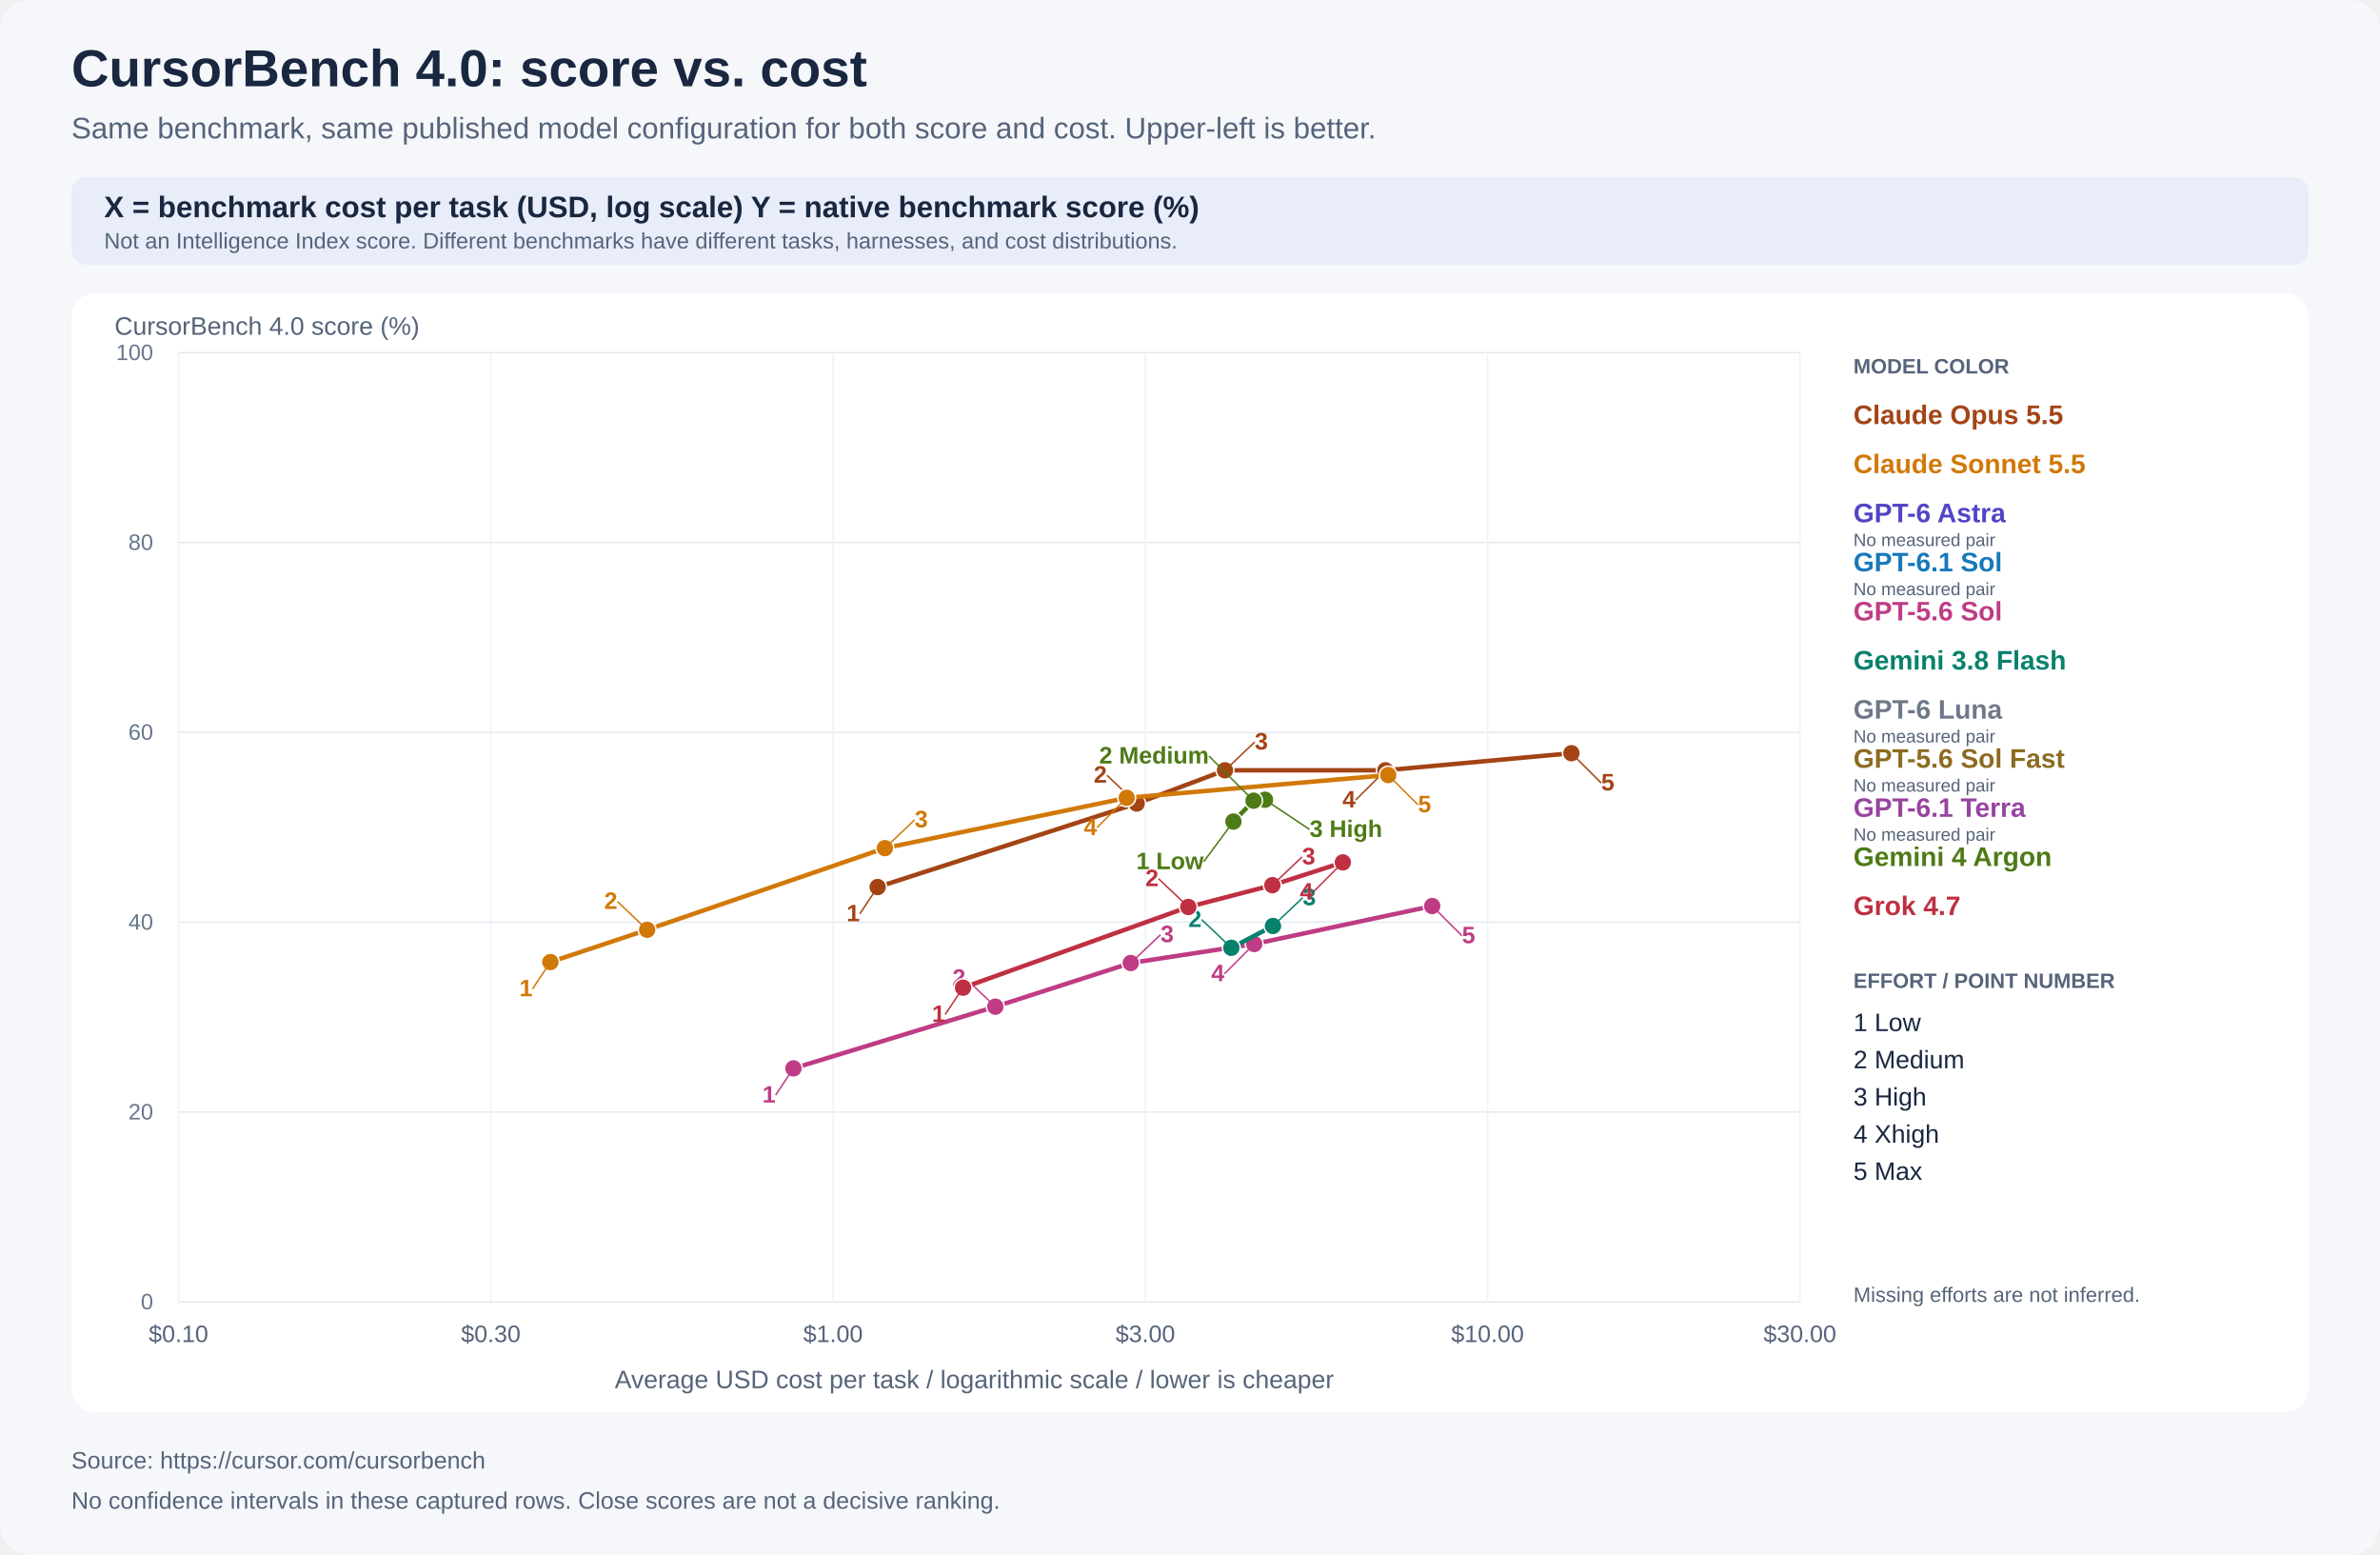
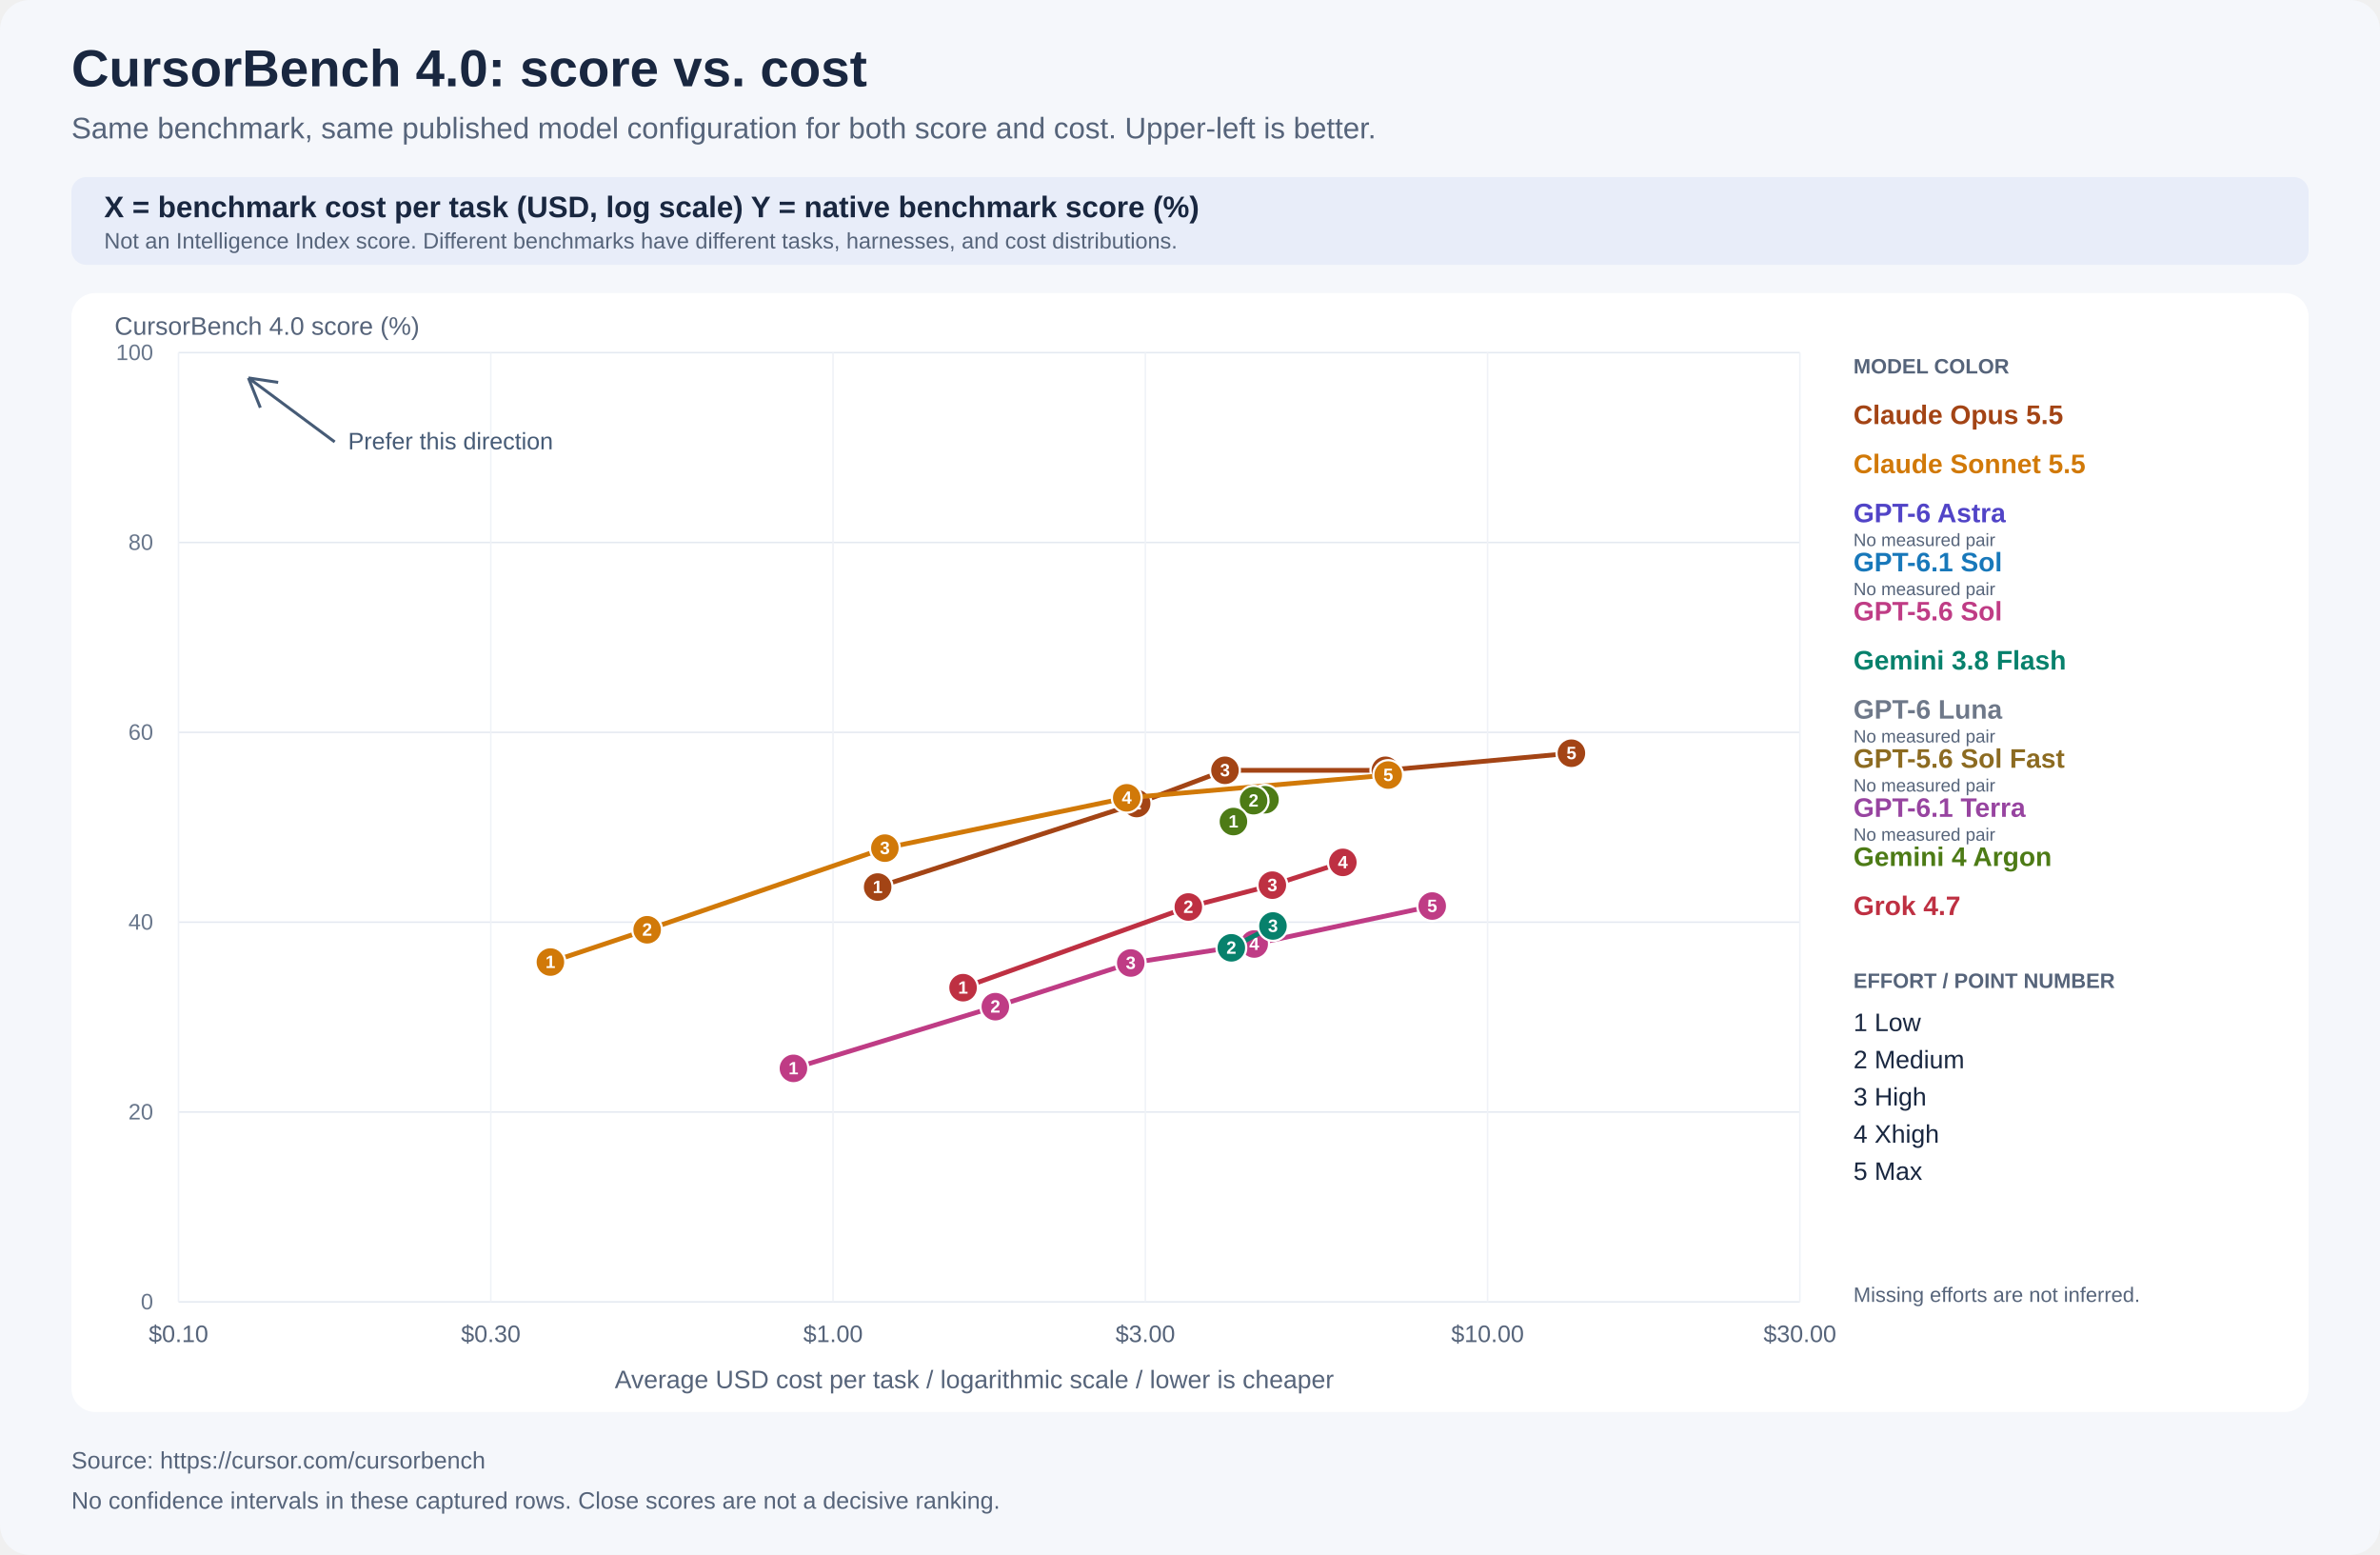
<svg xmlns="http://www.w3.org/2000/svg" width="1600" height="1045" viewBox="0 0 1600 1045" role="img" aria-labelledby="cost-cursor-title cost-cursor-desc">
  <rect width="1600" height="1045" rx="20" fill="#f5f7fb" />
  <style>text{font-family:Segoe UI,Arial,sans-serif;fill:#192740}</style>
  <text x="48.00" y="58.00" font-size="35" style="fill:#192740" font-weight="700" text-anchor="start">CursorBench 4.0: score vs. cost</text>
  <text x="48.00" y="93.00" font-size="20" style="fill:#56647a" font-weight="400" text-anchor="start">Same benchmark, same published model configuration for both score and cost. Upper-left is better.</text>
  <rect x="48" y="119" width="1504" height="59" rx="10" fill="#e8edf9" />
  <text x="70.00" y="146.00" font-size="20" style="fill:#192740" font-weight="600" text-anchor="start">X = benchmark cost per task (USD, log scale)     Y = native benchmark score (%)</text>
  <text x="70.00" y="167.00" font-size="15" style="fill:#56647a" font-weight="400" text-anchor="start">Not an Intelligence Index score. Different benchmarks have different tasks, harnesses, and cost distributions.</text>
  <rect x="48" y="197" width="1504" height="752" rx="16" fill="white" />
  <text x="77.00" y="225.00" font-size="17" style="fill:#56647a" font-weight="400" text-anchor="start">CursorBench 4.0 score (%)</text>
  <path d="M120,875.00 H1210" stroke="#e4e9f1" />
  <text x="103.00" y="880.00" font-size="15" style="fill:#68768b" font-weight="400" text-anchor="end">0</text>
  <path d="M120,747.40 H1210" stroke="#e4e9f1" />
  <text x="103.00" y="752.40" font-size="15" style="fill:#68768b" font-weight="400" text-anchor="end">20</text>
  <path d="M120,619.80 H1210" stroke="#e4e9f1" />
  <text x="103.00" y="624.80" font-size="15" style="fill:#68768b" font-weight="400" text-anchor="end">40</text>
  <path d="M120,492.20 H1210" stroke="#e4e9f1" />
  <text x="103.00" y="497.20" font-size="15" style="fill:#68768b" font-weight="400" text-anchor="end">60</text>
  <path d="M120,364.60 H1210" stroke="#e4e9f1" />
  <text x="103.00" y="369.60" font-size="15" style="fill:#68768b" font-weight="400" text-anchor="end">80</text>
  <path d="M120,237.00 H1210" stroke="#e4e9f1" />
  <text x="103.00" y="242.00" font-size="15" style="fill:#68768b" font-weight="400" text-anchor="end">100</text>
  <path d="M120.00,237 V875" stroke="#eff2f7" />
  <text x="120.00" y="902.00" font-size="16" style="fill:#56647a" font-weight="400" text-anchor="middle">$0.10</text>
  <path d="M329.95,237 V875" stroke="#eff2f7" />
  <text x="329.95" y="902.00" font-size="16" style="fill:#56647a" font-weight="400" text-anchor="middle">$0.30</text>
  <path d="M560.03,237 V875" stroke="#eff2f7" />
  <text x="560.03" y="902.00" font-size="16" style="fill:#56647a" font-weight="400" text-anchor="middle">$1.00</text>
  <path d="M769.97,237 V875" stroke="#eff2f7" />
  <text x="769.97" y="902.00" font-size="16" style="fill:#56647a" font-weight="400" text-anchor="middle">$3.00</text>
  <path d="M1000.05,237 V875" stroke="#eff2f7" />
  <text x="1000.05" y="902.00" font-size="16" style="fill:#56647a" font-weight="400" text-anchor="middle">$10.00</text>
  <path d="M1210.00,237 V875" stroke="#eff2f7" />
  <text x="1210.00" y="902.00" font-size="16" style="fill:#56647a" font-weight="400" text-anchor="middle">$30.00</text>
  <text x="655.00" y="933.00" font-size="17" style="fill:#56647a" font-weight="400" text-anchor="middle">Average USD cost per task / logarithmic scale / lower is cheaper</text>
+   <path d="M225 297 L167 254 M167 254 L187 257 M167 254 L175 274" fill="none" stroke="#465b76" stroke-width="2" />
+   <text x="234" y="302" font-size="16" style="fill:#465b76" font-weight="400" text-anchor="start">Prefer this direction</text>
  <g class="series" data-model="0">
-     <polyline points="590.03,596.19 764.15,540.05 823.51,517.72 931.35,517.72 1056.41,506.24" fill="none" stroke="#a34415" stroke-width="3" />
-     <g class="effort-point" data-effort="max" data-score="57.8" data-cost="13.43">
-       <circle cx="1056.41" cy="506.24" r="6" fill="#a34415" stroke="white" stroke-width="1" />
-       <path d="M1056.41,506.24 L1076.41,526.24" stroke="#a34415" fill="none" />
-       <text x="1076.41" y="531.24" font-size="16" style="fill:#a34415" font-weight="700" text-anchor="start">5</text>
+     <polyline points="590.03,596.19 764.15,540.05 823.51,517.72 931.35,517.72 1056.41,506.24" fill="none" stroke="#a34415" stroke-width="3.2" stroke-linejoin="round" />
+     <g class="effort-point" data-effort="max">
+       <circle cx="1056.41" cy="506.24" r="10" fill="#a34415" stroke="white" stroke-width="1.5" />
+       <text x="1056.41" y="510.24" font-size="12" style="fill:white" font-weight="700" text-anchor="middle">5</text>
    </g>
-     <g class="effort-point" data-effort="xhigh" data-score="56.0" data-cost="6.98">
-       <circle cx="931.35" cy="517.72" r="6" fill="#a34415" stroke="white" stroke-width="1" />
-       <path d="M931.35,517.72 L911.35,537.72" stroke="#a34415" fill="none" />
-       <text x="911.35" y="542.72" font-size="16" style="fill:#a34415" font-weight="700" text-anchor="end">4</text>
+     <g class="effort-point" data-effort="xhigh">
+       <circle cx="931.35" cy="517.72" r="10" fill="#a34415" stroke="white" stroke-width="1.5" />
+       <text x="931.35" y="521.72" font-size="12" style="fill:white" font-weight="700" text-anchor="middle">4</text>
    </g>
-     <g class="effort-point" data-effort="high" data-score="56.0" data-cost="3.97">
-       <circle cx="823.51" cy="517.72" r="6" fill="#a34415" stroke="white" stroke-width="1" />
-       <path d="M823.51,517.72 L843.51,498.72" stroke="#a34415" fill="none" />
-       <text x="843.51" y="503.72" font-size="16" style="fill:#a34415" font-weight="700" text-anchor="start">3</text>
+     <g class="effort-point" data-effort="high">
+       <circle cx="823.51" cy="517.72" r="10" fill="#a34415" stroke="white" stroke-width="1.5" />
+       <text x="823.51" y="521.72" font-size="12" style="fill:white" font-weight="700" text-anchor="middle">3</text>
    </g>
-     <g class="effort-point" data-effort="medium" data-score="52.5" data-cost="2.91">
-       <circle cx="764.15" cy="540.05" r="6" fill="#a34415" stroke="white" stroke-width="1" />
-       <path d="M764.15,540.05 L744.15,521.05" stroke="#a34415" fill="none" />
-       <text x="744.15" y="526.05" font-size="16" style="fill:#a34415" font-weight="700" text-anchor="end">2</text>
+     <g class="effort-point" data-effort="medium">
+       <circle cx="764.15" cy="540.05" r="10" fill="#a34415" stroke="white" stroke-width="1.5" />
+       <text x="764.15" y="544.05" font-size="12" style="fill:white" font-weight="700" text-anchor="middle">2</text>
    </g>
-     <g class="effort-point" data-effort="low" data-score="43.7" data-cost="1.17">
-       <circle cx="590.03" cy="596.19" r="6" fill="#a34415" stroke="white" stroke-width="1" />
-       <path d="M590.03,596.19 L578.03,614.19" stroke="#a34415" fill="none" />
-       <text x="578.03" y="619.19" font-size="16" style="fill:#a34415" font-weight="700" text-anchor="end">1</text>
+     <g class="effort-point" data-effort="low">
+       <circle cx="590.03" cy="596.19" r="10" fill="#a34415" stroke="white" stroke-width="1.5" />
+       <text x="590.03" y="600.19" font-size="12" style="fill:white" font-weight="700" text-anchor="middle">1</text>
    </g>
  </g>
  <g class="series" data-model="1">
-     <polyline points="370.02,646.60 435.06,624.90 594.87,570.04 757.47,536.22 933.25,520.91" fill="none" stroke="#d17908" stroke-width="3" />
-     <g class="effort-point" data-effort="max" data-score="55.5" data-cost="7.05">
-       <circle cx="933.25" cy="520.91" r="6" fill="#d17908" stroke="white" stroke-width="1" />
-       <path d="M933.25,520.91 L953.25,540.91" stroke="#d17908" fill="none" />
-       <text x="953.25" y="545.91" font-size="16" style="fill:#d17908" font-weight="700" text-anchor="start">5</text>
+     <polyline points="370.02,646.60 435.06,624.90 594.87,570.04 757.47,536.22 933.25,520.91" fill="none" stroke="#d17908" stroke-width="3.2" stroke-linejoin="round" />
+     <g class="effort-point" data-effort="max">
+       <circle cx="933.25" cy="520.91" r="10" fill="#d17908" stroke="white" stroke-width="1.5" />
+       <text x="933.25" y="524.91" font-size="12" style="fill:white" font-weight="700" text-anchor="middle">5</text>
    </g>
-     <g class="effort-point" data-effort="xhigh" data-score="53.1" data-cost="2.81">
-       <circle cx="757.47" cy="536.22" r="6" fill="#d17908" stroke="white" stroke-width="1" />
-       <path d="M757.47,536.22 L737.47,556.22" stroke="#d17908" fill="none" />
-       <text x="737.47" y="561.22" font-size="16" style="fill:#d17908" font-weight="700" text-anchor="end">4</text>
+     <g class="effort-point" data-effort="xhigh">
+       <circle cx="757.47" cy="536.22" r="10" fill="#d17908" stroke="white" stroke-width="1.5" />
+       <text x="757.47" y="540.22" font-size="12" style="fill:white" font-weight="700" text-anchor="middle">4</text>
    </g>
-     <g class="effort-point" data-effort="high" data-score="47.8" data-cost="1.2">
-       <circle cx="594.87" cy="570.04" r="6" fill="#d17908" stroke="white" stroke-width="1" />
-       <path d="M594.87,570.04 L614.87,551.04" stroke="#d17908" fill="none" />
-       <text x="614.87" y="556.04" font-size="16" style="fill:#d17908" font-weight="700" text-anchor="start">3</text>
+     <g class="effort-point" data-effort="high">
+       <circle cx="594.87" cy="570.04" r="10" fill="#d17908" stroke="white" stroke-width="1.5" />
+       <text x="594.87" y="574.04" font-size="12" style="fill:white" font-weight="700" text-anchor="middle">3</text>
    </g>
-     <g class="effort-point" data-effort="medium" data-score="39.2" data-cost="0.52">
-       <circle cx="435.06" cy="624.90" r="6" fill="#d17908" stroke="white" stroke-width="1" />
-       <path d="M435.06,624.90 L415.06,605.90" stroke="#d17908" fill="none" />
-       <text x="415.06" y="610.90" font-size="16" style="fill:#d17908" font-weight="700" text-anchor="end">2</text>
+     <g class="effort-point" data-effort="medium">
+       <circle cx="435.06" cy="624.90" r="10" fill="#d17908" stroke="white" stroke-width="1.5" />
+       <text x="435.06" y="628.90" font-size="12" style="fill:white" font-weight="700" text-anchor="middle">2</text>
    </g>
-     <g class="effort-point" data-effort="low" data-score="35.8" data-cost="0.37">
-       <circle cx="370.02" cy="646.60" r="6" fill="#d17908" stroke="white" stroke-width="1" />
-       <path d="M370.02,646.60 L358.02,664.60" stroke="#d17908" fill="none" />
-       <text x="358.02" y="669.60" font-size="16" style="fill:#d17908" font-weight="700" text-anchor="end">1</text>
+     <g class="effort-point" data-effort="low">
+       <circle cx="370.02" cy="646.60" r="10" fill="#d17908" stroke="white" stroke-width="1.5" />
+       <text x="370.02" y="650.60" font-size="12" style="fill:white" font-weight="700" text-anchor="middle">1</text>
    </g>
  </g>
  <g class="series" data-model="2">
</g>
  <g class="series" data-model="3">
</g>
  <g class="series" data-model="4">
-     <polyline points="533.41,718.05 669.14,676.58 760.17,647.23 843.16,634.47 962.83,608.95" fill="none" stroke="#bf3c85" stroke-width="3" />
-     <g class="effort-point" data-effort="max" data-score="41.7" data-cost="8.23">
-       <circle cx="962.83" cy="608.95" r="6" fill="#bf3c85" stroke="white" stroke-width="1" />
-       <path d="M962.83,608.95 L982.83,628.95" stroke="#bf3c85" fill="none" />
-       <text x="982.83" y="633.95" font-size="16" style="fill:#bf3c85" font-weight="700" text-anchor="start">5</text>
+     <polyline points="533.41,718.05 669.14,676.58 760.17,647.23 843.16,634.47 962.83,608.95" fill="none" stroke="#bf3c85" stroke-width="3.2" stroke-linejoin="round" />
+     <g class="effort-point" data-effort="max">
+       <circle cx="962.83" cy="608.95" r="10" fill="#bf3c85" stroke="white" stroke-width="1.5" />
+       <text x="962.83" y="612.95" font-size="12" style="fill:white" font-weight="700" text-anchor="middle">5</text>
    </g>
-     <g class="effort-point" data-effort="xhigh" data-score="37.7" data-cost="4.4">
-       <circle cx="843.16" cy="634.47" r="6" fill="#bf3c85" stroke="white" stroke-width="1" />
-       <path d="M843.16,634.47 L823.16,654.47" stroke="#bf3c85" fill="none" />
-       <text x="823.16" y="659.47" font-size="16" style="fill:#bf3c85" font-weight="700" text-anchor="end">4</text>
+     <g class="effort-point" data-effort="xhigh">
+       <circle cx="843.16" cy="634.47" r="10" fill="#bf3c85" stroke="white" stroke-width="1.5" />
+       <text x="843.16" y="638.47" font-size="12" style="fill:white" font-weight="700" text-anchor="middle">4</text>
    </g>
-     <g class="effort-point" data-effort="high" data-score="35.7" data-cost="2.85">
-       <circle cx="760.17" cy="647.23" r="6" fill="#bf3c85" stroke="white" stroke-width="1" />
-       <path d="M760.17,647.23 L780.17,628.23" stroke="#bf3c85" fill="none" />
-       <text x="780.17" y="633.23" font-size="16" style="fill:#bf3c85" font-weight="700" text-anchor="start">3</text>
+     <g class="effort-point" data-effort="high">
+       <circle cx="760.17" cy="647.23" r="10" fill="#bf3c85" stroke="white" stroke-width="1.5" />
+       <text x="760.17" y="651.23" font-size="12" style="fill:white" font-weight="700" text-anchor="middle">3</text>
    </g>
-     <g class="effort-point" data-effort="medium" data-score="31.1" data-cost="1.77">
-       <circle cx="669.14" cy="676.58" r="6" fill="#bf3c85" stroke="white" stroke-width="1" />
-       <path d="M669.14,676.58 L649.14,657.58" stroke="#bf3c85" fill="none" />
-       <text x="649.14" y="662.58" font-size="16" style="fill:#bf3c85" font-weight="700" text-anchor="end">2</text>
+     <g class="effort-point" data-effort="medium">
+       <circle cx="669.14" cy="676.58" r="10" fill="#bf3c85" stroke="white" stroke-width="1.5" />
+       <text x="669.14" y="680.58" font-size="12" style="fill:white" font-weight="700" text-anchor="middle">2</text>
    </g>
-     <g class="effort-point" data-effort="low" data-score="24.6" data-cost="0.87">
-       <circle cx="533.41" cy="718.05" r="6" fill="#bf3c85" stroke="white" stroke-width="1" />
-       <path d="M533.41,718.05 L521.41,736.05" stroke="#bf3c85" fill="none" />
-       <text x="521.41" y="741.05" font-size="16" style="fill:#bf3c85" font-weight="700" text-anchor="end">1</text>
+     <g class="effort-point" data-effort="low">
+       <circle cx="533.41" cy="718.05" r="10" fill="#bf3c85" stroke="white" stroke-width="1.5" />
+       <text x="533.41" y="722.05" font-size="12" style="fill:white" font-weight="700" text-anchor="middle">1</text>
    </g>
  </g>
  <g class="series" data-model="5">
-     <polyline points="827.79,637.03 855.77,622.35" fill="none" stroke="#07816c" stroke-width="3" />
-     <g class="effort-point" data-effort="high" data-score="39.6" data-cost="4.7">
-       <circle cx="855.77" cy="622.35" r="6" fill="#07816c" stroke="white" stroke-width="1" />
-       <path d="M855.77,622.35 L875.77,603.35" stroke="#07816c" fill="none" />
-       <text x="875.77" y="608.35" font-size="16" style="fill:#07816c" font-weight="700" text-anchor="start">3</text>
+     <polyline points="827.79,637.03 855.77,622.35" fill="none" stroke="#07816c" stroke-width="3.2" stroke-linejoin="round" />
+     <g class="effort-point" data-effort="high">
+       <circle cx="855.77" cy="622.35" r="10" fill="#07816c" stroke="white" stroke-width="1.5" />
+       <text x="855.77" y="626.35" font-size="12" style="fill:white" font-weight="700" text-anchor="middle">3</text>
    </g>
-     <g class="effort-point" data-effort="medium" data-score="37.3" data-cost="4.06">
-       <circle cx="827.79" cy="637.03" r="6" fill="#07816c" stroke="white" stroke-width="1" />
-       <path d="M827.79,637.03 L807.79,618.03" stroke="#07816c" fill="none" />
-       <text x="807.79" y="623.03" font-size="16" style="fill:#07816c" font-weight="700" text-anchor="end">2</text>
+     <g class="effort-point" data-effort="medium">
+       <circle cx="827.79" cy="637.03" r="10" fill="#07816c" stroke="white" stroke-width="1.5" />
+       <text x="827.79" y="641.03" font-size="12" style="fill:white" font-weight="700" text-anchor="middle">2</text>
    </g>
  </g>
  <g class="series" data-model="6">
</g>
  <g class="series" data-model="7">
</g>
  <g class="series" data-model="8">
</g>
  <g class="series" data-model="9">
-     <polyline points="829.20,552.17 842.73,538.14 850.41,537.50" fill="none" stroke="#4d7b16" stroke-width="3" />
-     <g class="effort-point" data-effort="high" data-score="52.9" data-cost="4.57">
-       <circle cx="850.41" cy="537.50" r="6" fill="#4d7b16" stroke="white" stroke-width="1" />
-       <path d="M850.41,537.50 L880.41,557.50" stroke="#4d7b16" fill="none" />
-       <text x="880.41" y="562.50" font-size="16" style="fill:#4d7b16" font-weight="700" text-anchor="start">3 High</text>
+     <polyline points="829.20,552.17 842.73,538.14 850.41,537.50" fill="none" stroke="#4d7b16" stroke-width="3.2" stroke-linejoin="round" />
+     <g class="effort-point" data-effort="high">
+       <circle cx="850.41" cy="537.50" r="10" fill="#4d7b16" stroke="white" stroke-width="1.5" />
+       <text x="850.41" y="541.50" font-size="12" style="fill:white" font-weight="700" text-anchor="middle">3</text>
    </g>
-     <g class="effort-point" data-effort="medium" data-score="52.8" data-cost="4.39">
-       <circle cx="842.73" cy="538.14" r="6" fill="#4d7b16" stroke="white" stroke-width="1" />
-       <path d="M842.73,538.14 L812.73,508.14" stroke="#4d7b16" fill="none" />
-       <text x="812.73" y="513.14" font-size="16" style="fill:#4d7b16" font-weight="700" text-anchor="end">2 Medium</text>
+     <g class="effort-point" data-effort="medium">
+       <circle cx="842.73" cy="538.14" r="10" fill="#4d7b16" stroke="white" stroke-width="1.5" />
+       <text x="842.73" y="542.14" font-size="12" style="fill:white" font-weight="700" text-anchor="middle">2</text>
    </g>
-     <g class="effort-point" data-effort="low" data-score="50.6" data-cost="4.09">
-       <circle cx="829.20" cy="552.17" r="6" fill="#4d7b16" stroke="white" stroke-width="1" />
-       <path d="M829.20,552.17 L809.20,579.17" stroke="#4d7b16" fill="none" />
-       <text x="809.20" y="584.17" font-size="16" style="fill:#4d7b16" font-weight="700" text-anchor="end">1 Low</text>
+     <g class="effort-point" data-effort="low">
+       <circle cx="829.20" cy="552.17" r="10" fill="#4d7b16" stroke="white" stroke-width="1.5" />
+       <text x="829.20" y="556.17" font-size="12" style="fill:white" font-weight="700" text-anchor="middle">1</text>
    </g>
  </g>
  <g class="series" data-model="10">
-     <polyline points="647.44,663.82 798.88,609.59 855.36,594.92 902.75,579.61" fill="none" stroke="#be3042" stroke-width="3" />
-     <g class="effort-point" data-effort="xhigh" data-score="46.3" data-cost="6.01">
-       <circle cx="902.75" cy="579.61" r="6" fill="#be3042" stroke="white" stroke-width="1" />
-       <path d="M902.75,579.61 L882.75,599.61" stroke="#be3042" fill="none" />
-       <text x="882.75" y="604.61" font-size="16" style="fill:#be3042" font-weight="700" text-anchor="end">4</text>
+     <polyline points="647.44,663.82 798.88,609.59 855.36,594.92 902.75,579.61" fill="none" stroke="#be3042" stroke-width="3.2" stroke-linejoin="round" />
+     <g class="effort-point" data-effort="xhigh">
+       <circle cx="902.75" cy="579.61" r="10" fill="#be3042" stroke="white" stroke-width="1.5" />
+       <text x="902.75" y="583.61" font-size="12" style="fill:white" font-weight="700" text-anchor="middle">4</text>
    </g>
-     <g class="effort-point" data-effort="high" data-score="43.9" data-cost="4.69">
-       <circle cx="855.36" cy="594.92" r="6" fill="#be3042" stroke="white" stroke-width="1" />
-       <path d="M855.36,594.92 L875.36,575.92" stroke="#be3042" fill="none" />
-       <text x="875.36" y="580.92" font-size="16" style="fill:#be3042" font-weight="700" text-anchor="start">3</text>
+     <g class="effort-point" data-effort="high">
+       <circle cx="855.36" cy="594.92" r="10" fill="#be3042" stroke="white" stroke-width="1.5" />
+       <text x="855.36" y="598.92" font-size="12" style="fill:white" font-weight="700" text-anchor="middle">3</text>
    </g>
-     <g class="effort-point" data-effort="medium" data-score="41.6" data-cost="3.49">
-       <circle cx="798.88" cy="609.59" r="6" fill="#be3042" stroke="white" stroke-width="1" />
-       <path d="M798.88,609.59 L778.88,590.59" stroke="#be3042" fill="none" />
-       <text x="778.88" y="595.59" font-size="16" style="fill:#be3042" font-weight="700" text-anchor="end">2</text>
+     <g class="effort-point" data-effort="medium">
+       <circle cx="798.88" cy="609.59" r="10" fill="#be3042" stroke="white" stroke-width="1.5" />
+       <text x="798.88" y="613.59" font-size="12" style="fill:white" font-weight="700" text-anchor="middle">2</text>
    </g>
-     <g class="effort-point" data-effort="low" data-score="33.1" data-cost="1.58">
-       <circle cx="647.44" cy="663.82" r="6" fill="#be3042" stroke="white" stroke-width="1" />
-       <path d="M647.44,663.82 L635.44,681.82" stroke="#be3042" fill="none" />
-       <text x="635.44" y="686.82" font-size="16" style="fill:#be3042" font-weight="700" text-anchor="end">1</text>
+     <g class="effort-point" data-effort="low">
+       <circle cx="647.44" cy="663.82" r="10" fill="#be3042" stroke="white" stroke-width="1.5" />
+       <text x="647.44" y="667.82" font-size="12" style="fill:white" font-weight="700" text-anchor="middle">1</text>
    </g>
  </g>
  <text x="1246.00" y="251.00" font-size="14" style="fill:#56647a" font-weight="700" text-anchor="start">MODEL COLOR</text>
  <text x="1246.00" y="285.00" font-size="18" style="fill:#a34415" font-weight="600" text-anchor="start">Claude Opus 5.5</text>
  <text x="1246.00" y="318.00" font-size="18" style="fill:#d17908" font-weight="600" text-anchor="start">Claude Sonnet 5.5</text>
  <text x="1246.00" y="351.00" font-size="18" style="fill:#5144c7" font-weight="600" text-anchor="start">GPT-6 Astra</text>
  <text x="1246.00" y="367.00" font-size="12" style="fill:#56647a" font-weight="400" text-anchor="start">No measured pair</text>
  <text x="1246.00" y="384.00" font-size="18" style="fill:#1878ba" font-weight="600" text-anchor="start">GPT-6.1 Sol</text>
  <text x="1246.00" y="400.00" font-size="12" style="fill:#56647a" font-weight="400" text-anchor="start">No measured pair</text>
  <text x="1246.00" y="417.00" font-size="18" style="fill:#bf3c85" font-weight="600" text-anchor="start">GPT-5.6 Sol</text>
  <text x="1246.00" y="450.00" font-size="18" style="fill:#07816c" font-weight="600" text-anchor="start">Gemini 3.8 Flash</text>
  <text x="1246.00" y="483.00" font-size="18" style="fill:#6e7889" font-weight="600" text-anchor="start">GPT-6 Luna</text>
  <text x="1246.00" y="499.00" font-size="12" style="fill:#56647a" font-weight="400" text-anchor="start">No measured pair</text>
  <text x="1246.00" y="516.00" font-size="18" style="fill:#8c6b21" font-weight="600" text-anchor="start">GPT-5.6 Sol Fast</text>
  <text x="1246.00" y="532.00" font-size="12" style="fill:#56647a" font-weight="400" text-anchor="start">No measured pair</text>
  <text x="1246.00" y="549.00" font-size="18" style="fill:#9744a0" font-weight="600" text-anchor="start">GPT-6.1 Terra</text>
  <text x="1246.00" y="565.00" font-size="12" style="fill:#56647a" font-weight="400" text-anchor="start">No measured pair</text>
  <text x="1246.00" y="582.00" font-size="18" style="fill:#4d7b16" font-weight="600" text-anchor="start">Gemini 4 Argon</text>
  <text x="1246.00" y="615.00" font-size="18" style="fill:#be3042" font-weight="600" text-anchor="start">Grok 4.7</text>
  <text x="1246.00" y="664.00" font-size="14" style="fill:#56647a" font-weight="700" text-anchor="start">EFFORT / POINT NUMBER</text>
  <text x="1246.00" y="693.00" font-size="17" style="fill:#192740" font-weight="400" text-anchor="start">1  Low</text>
  <text x="1246.00" y="718.00" font-size="17" style="fill:#192740" font-weight="400" text-anchor="start">2  Medium</text>
  <text x="1246.00" y="743.00" font-size="17" style="fill:#192740" font-weight="400" text-anchor="start">3  High</text>
  <text x="1246.00" y="768.00" font-size="17" style="fill:#192740" font-weight="400" text-anchor="start">4  Xhigh</text>
  <text x="1246.00" y="793.00" font-size="17" style="fill:#192740" font-weight="400" text-anchor="start">5  Max</text>
  <text x="1246.00" y="875.00" font-size="14" style="fill:#56647a" font-weight="400" text-anchor="start">Missing efforts are not inferred.</text>
  <text x="48.00" y="987.00" font-size="16" style="fill:#56647a" font-weight="400" text-anchor="start">Source: https://cursor.com/cursorbench</text>
  <text x="48.00" y="1014.00" font-size="16" style="fill:#56647a" font-weight="400" text-anchor="start">No confidence intervals in these captured rows. Close scores are not a decisive ranking.</text>
</svg>
